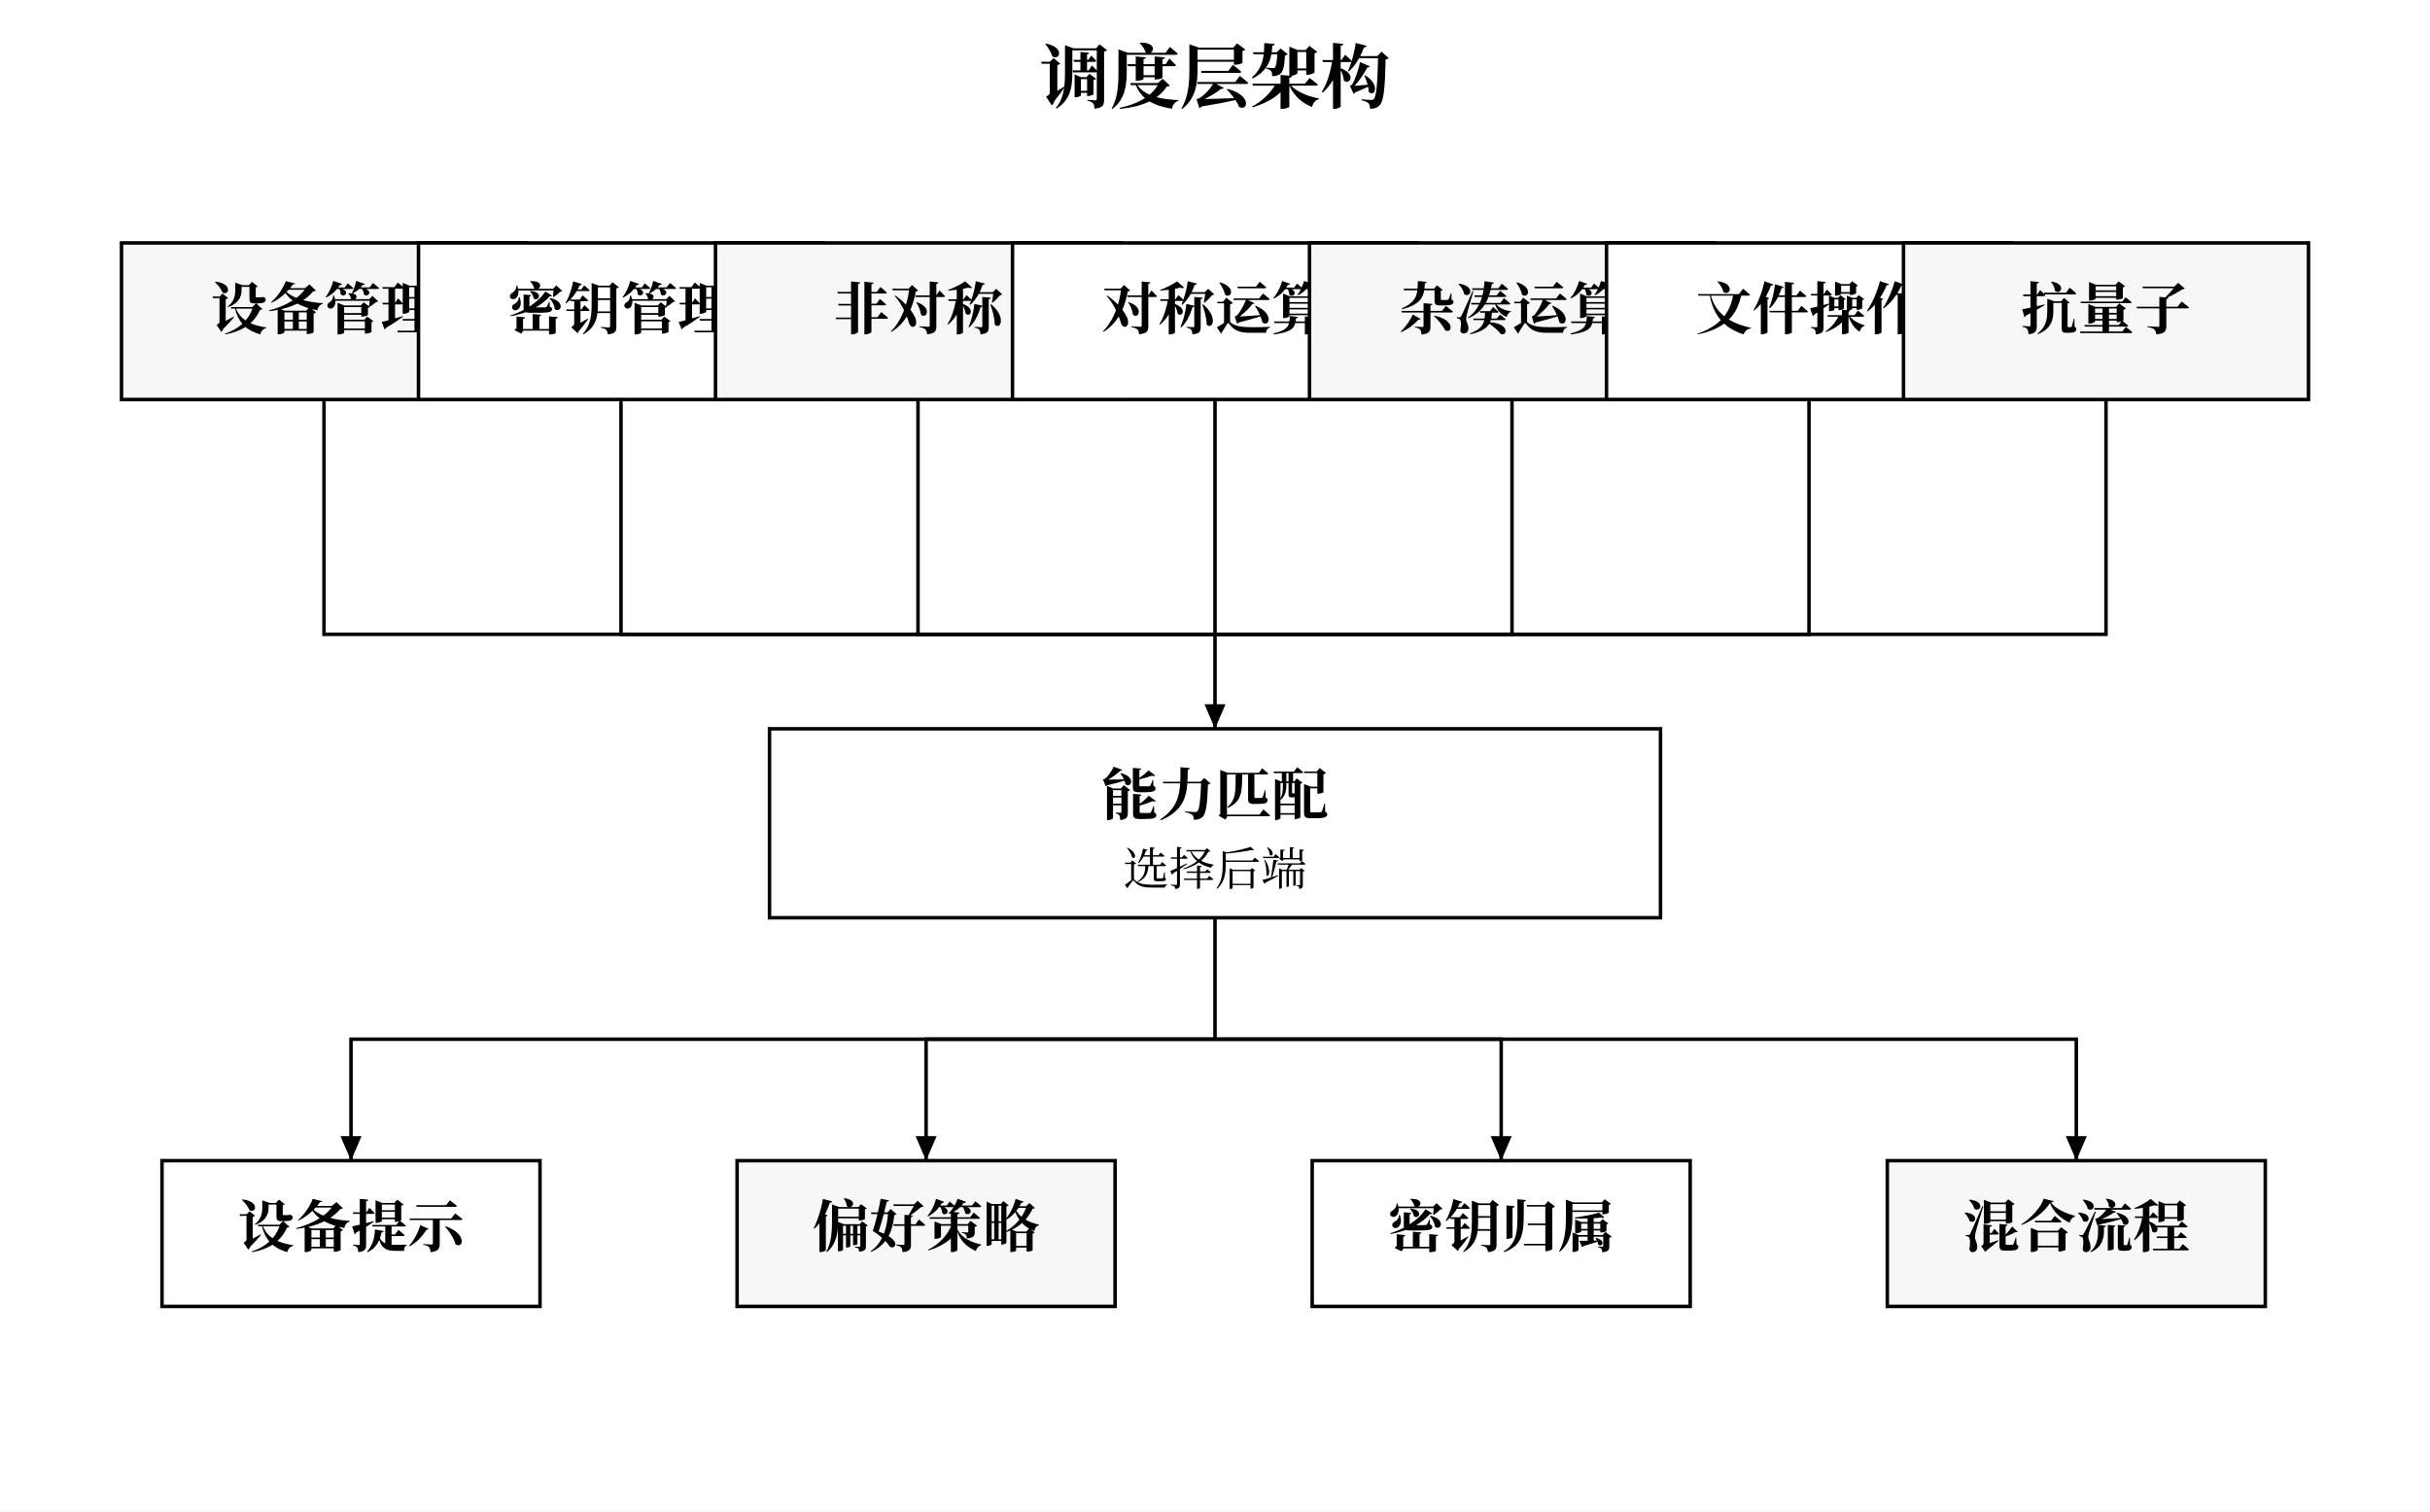
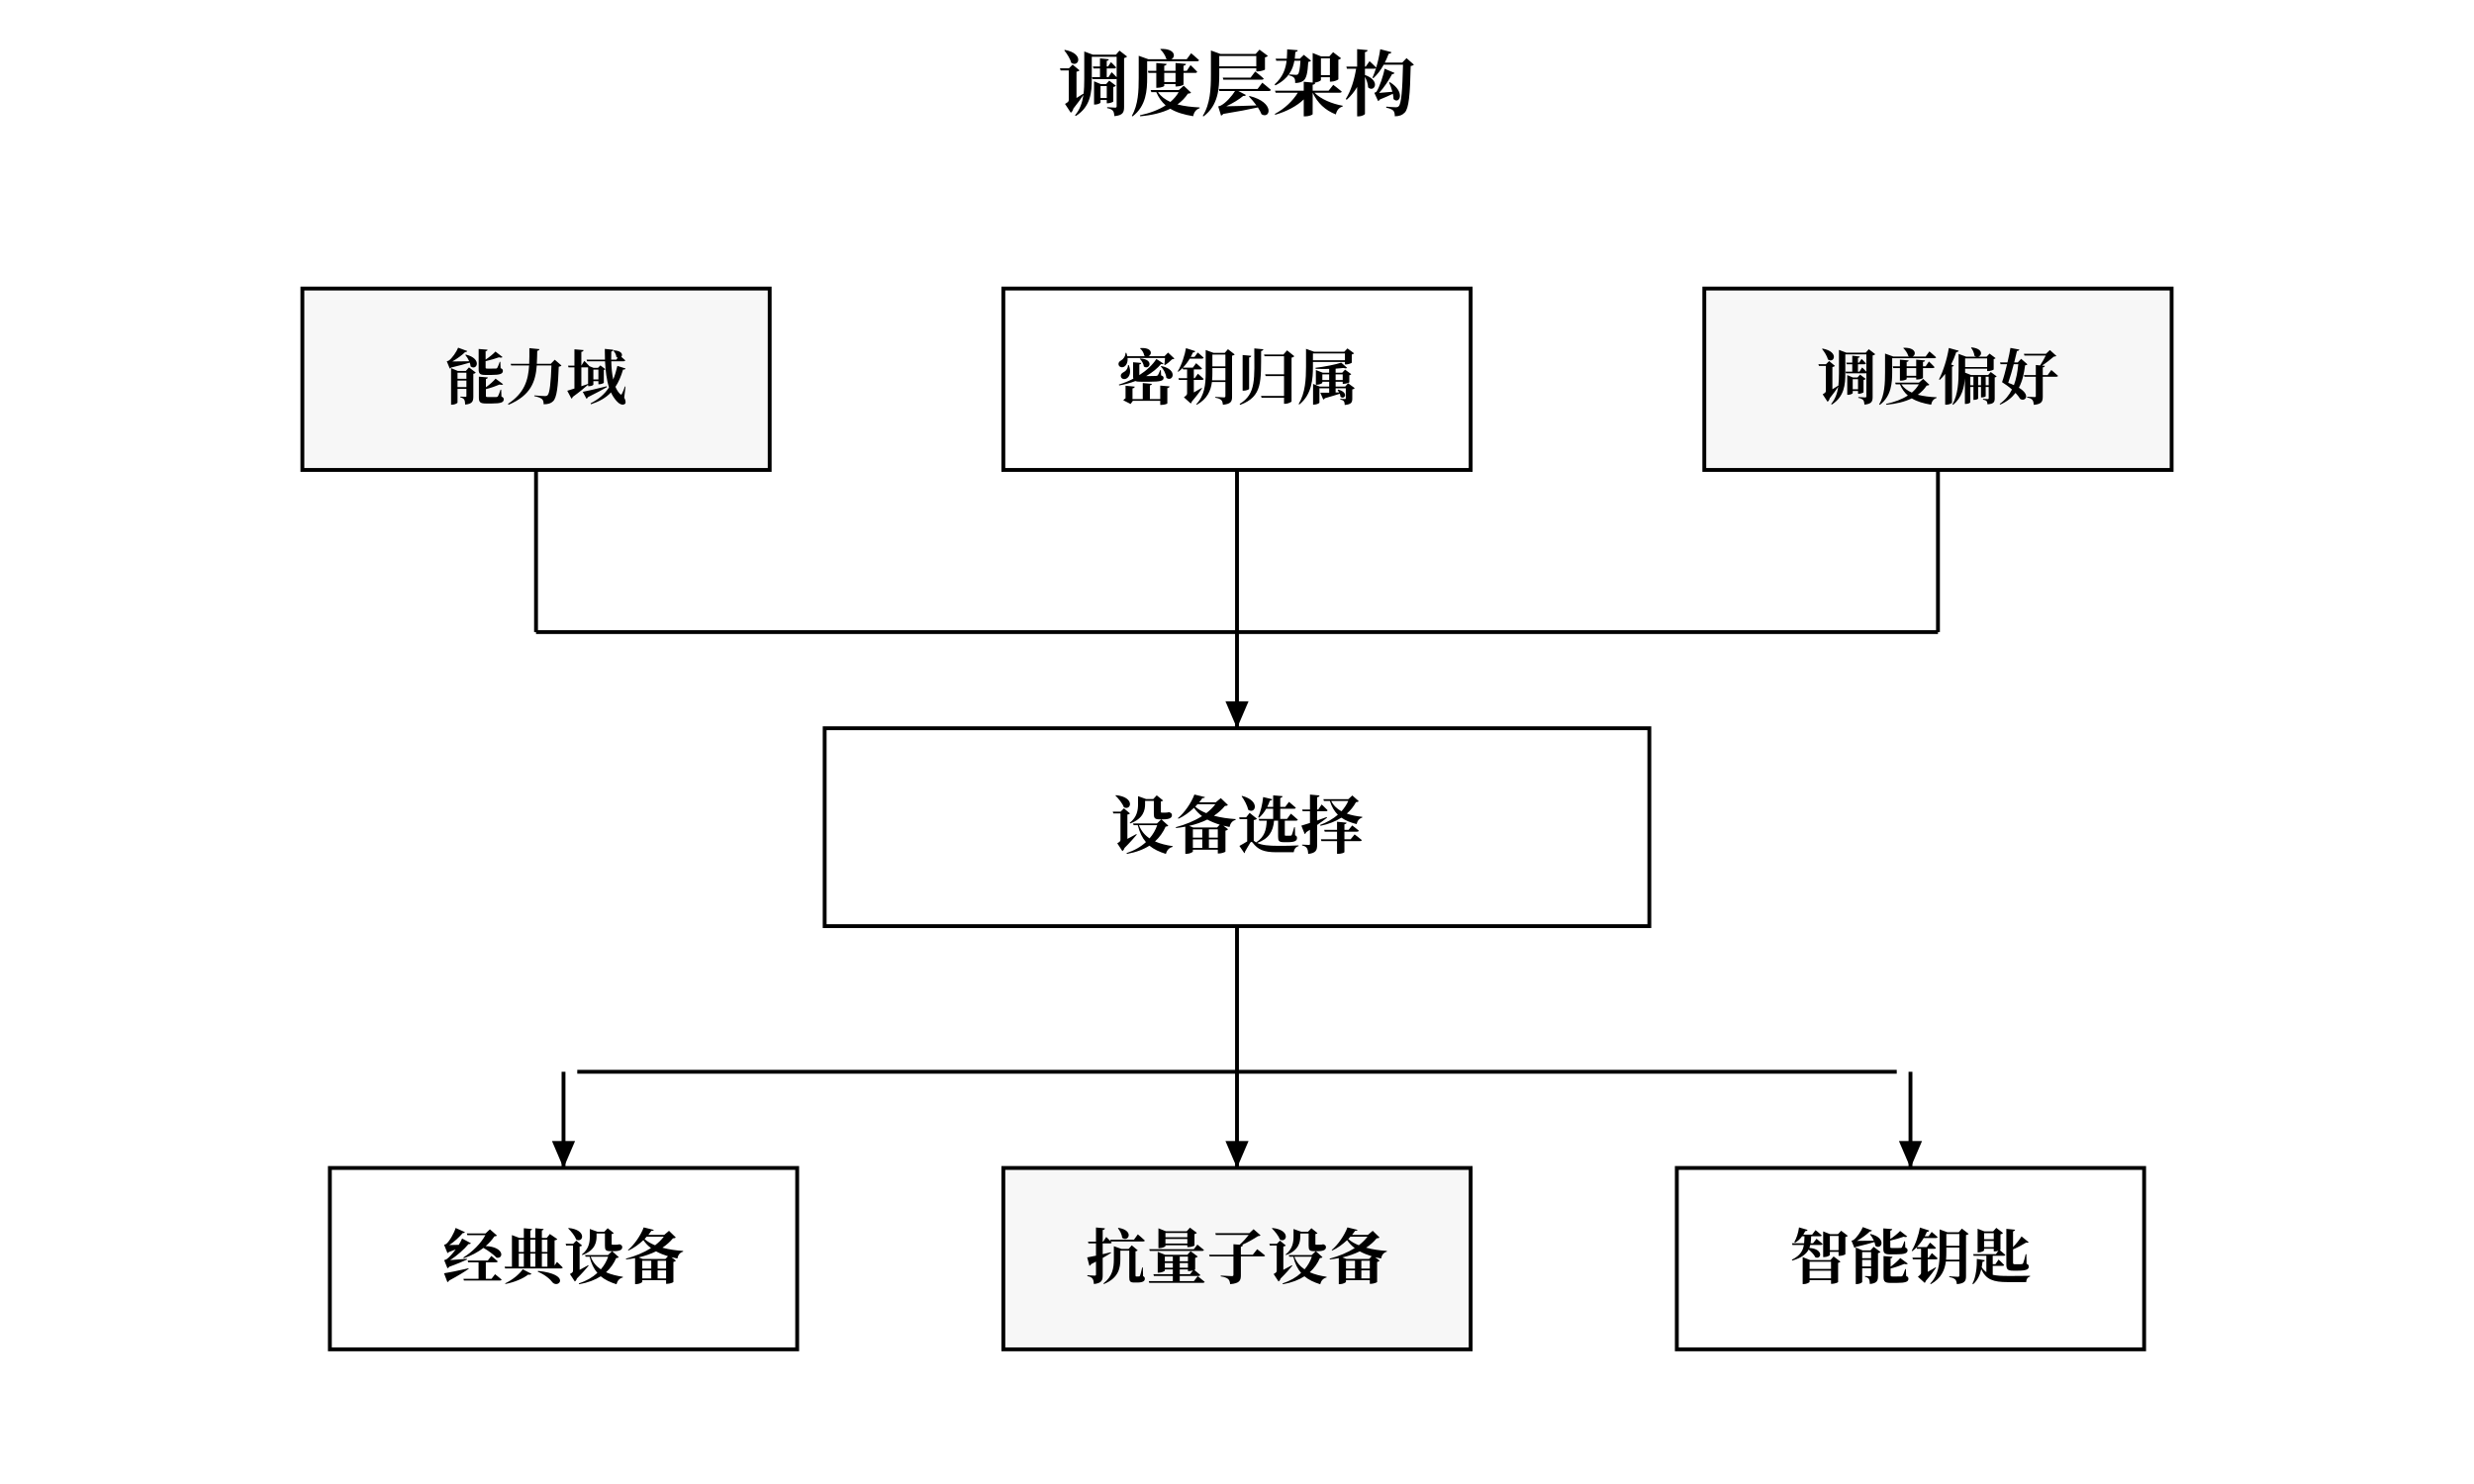
- <svg xmlns="http://www.w3.org/2000/svg" width="900" height="560" viewBox="0 0 900 560">
+ <svg xmlns="http://www.w3.org/2000/svg" width="900" height="540" viewBox="0 0 900 540">
  <defs>
    <marker id="arrow" markerWidth="8" markerHeight="8" refX="7" refY="3" orient="auto" markerUnits="strokeWidth">
      <path d="M0,0 L0,6 L7,3 z" fill="#000000" />
    </marker>
  </defs>
-   <rect x="0" y="0" width="900" height="560" fill="#ffffff" />
-   <text x="450.0" y="38" font-family="SimSun, Songti SC, Noto Serif CJK SC, Microsoft YaHei, Arial, sans-serif" font-size="26" font-weight="bold" text-anchor="middle" fill="#000000">调度层架构</text>
-   <rect x="45" y="90" width="150" height="58" fill="#f7f7f7" stroke="#000000" stroke-width="1.3" />
-   <text x="120.0" y="122" font-family="SimSun, Songti SC, Noto Serif CJK SC, Microsoft YaHei, Arial, sans-serif" font-size="21" font-weight="bold" text-anchor="middle" fill="#000000">设备管理</text>
-   <rect x="155" y="90" width="150" height="58" fill="#ffffff" stroke="#000000" stroke-width="1.3" />
-   <text x="230.0" y="122" font-family="SimSun, Songti SC, Noto Serif CJK SC, Microsoft YaHei, Arial, sans-serif" font-size="21" font-weight="bold" text-anchor="middle" fill="#000000">密钥管理</text>
-   <rect x="265" y="90" width="150" height="58" fill="#f7f7f7" stroke="#000000" stroke-width="1.3" />
-   <text x="340.0" y="122" font-family="SimSun, Songti SC, Noto Serif CJK SC, Microsoft YaHei, Arial, sans-serif" font-size="21" font-weight="bold" text-anchor="middle" fill="#000000">非对称</text>
-   <rect x="375" y="90" width="150" height="58" fill="#ffffff" stroke="#000000" stroke-width="1.3" />
-   <text x="450.0" y="122" font-family="SimSun, Songti SC, Noto Serif CJK SC, Microsoft YaHei, Arial, sans-serif" font-size="21" font-weight="bold" text-anchor="middle" fill="#000000">对称运算</text>
-   <rect x="485" y="90" width="150" height="58" fill="#f7f7f7" stroke="#000000" stroke-width="1.3" />
-   <text x="560.0" y="122" font-family="SimSun, Songti SC, Noto Serif CJK SC, Microsoft YaHei, Arial, sans-serif" font-size="21" font-weight="bold" text-anchor="middle" fill="#000000">杂凑运算</text>
-   <rect x="595" y="90" width="150" height="58" fill="#ffffff" stroke="#000000" stroke-width="1.3" />
-   <text x="670.0" y="122" font-family="SimSun, Songti SC, Noto Serif CJK SC, Microsoft YaHei, Arial, sans-serif" font-size="21" font-weight="bold" text-anchor="middle" fill="#000000">文件操作</text>
-   <rect x="705" y="90" width="150" height="58" fill="#f7f7f7" stroke="#000000" stroke-width="1.3" />
-   <text x="780.0" y="122" font-family="SimSun, Songti SC, Noto Serif CJK SC, Microsoft YaHei, Arial, sans-serif" font-size="21" font-weight="bold" text-anchor="middle" fill="#000000">抗量子</text>
-   <rect x="285" y="270" width="330" height="70" fill="#ffffff" stroke="#000000" stroke-width="1.3" />
-   <text x="450.0" y="302" font-family="SimSun, Songti SC, Noto Serif CJK SC, Microsoft YaHei, Arial, sans-serif" font-size="21" font-weight="bold" text-anchor="middle" fill="#000000">能力匹配</text>
-   <text x="450.0" y="328" font-family="SimSun, Songti SC, Noto Serif CJK SC, Microsoft YaHei, Arial, sans-serif" font-size="17" font-weight="normal" text-anchor="middle" fill="#000000">选择后端</text>
-   <polyline points="120.0,148 120.0,235 450.0,235" fill="none" stroke="#000000" stroke-width="1.3" />
-   <polyline points="230.0,148 230.0,235 450.0,235" fill="none" stroke="#000000" stroke-width="1.3" />
-   <polyline points="340.0,148 340.0,235 450.0,235" fill="none" stroke="#000000" stroke-width="1.3" />
-   <polyline points="450.0,148 450.0,235 450.0,235" fill="none" stroke="#000000" stroke-width="1.3" />
-   <polyline points="560.0,148 560.0,235 450.0,235" fill="none" stroke="#000000" stroke-width="1.3" />
-   <polyline points="670.0,148 670.0,235 450.0,235" fill="none" stroke="#000000" stroke-width="1.3" />
-   <polyline points="780.0,148 780.0,235 450.0,235" fill="none" stroke="#000000" stroke-width="1.3" />
-   <line x1="450.0" y1="235" x2="450.0" y2="270" stroke="#000000" stroke-width="1.3" marker-end="url(#arrow)" />
-   <line x1="450.0" y1="340" x2="450.0" y2="385" stroke="#000000" stroke-width="1.3" />
-   <rect x="60" y="430" width="140" height="54" fill="#ffffff" stroke="#000000" stroke-width="1.3" />
-   <text x="130.0" y="462" font-family="SimSun, Songti SC, Noto Serif CJK SC, Microsoft YaHei, Arial, sans-serif" font-size="21" font-weight="bold" text-anchor="middle" fill="#000000">设备提示</text>
-   <polyline points="450.0,385 130.0,385 130.0,430" fill="none" stroke="#000000" stroke-width="1.3" marker-end="url(#arrow)" />
-   <rect x="273" y="430" width="140" height="54" fill="#f7f7f7" stroke="#000000" stroke-width="1.3" />
-   <text x="343.0" y="462" font-family="SimSun, Songti SC, Noto Serif CJK SC, Microsoft YaHei, Arial, sans-serif" font-size="21" font-weight="bold" text-anchor="middle" fill="#000000">偏好策略</text>
-   <polyline points="450.0,385 343.0,385 343.0,430" fill="none" stroke="#000000" stroke-width="1.3" marker-end="url(#arrow)" />
-   <rect x="486" y="430" width="140" height="54" fill="#ffffff" stroke="#000000" stroke-width="1.3" />
-   <text x="556.0" y="462" font-family="SimSun, Songti SC, Noto Serif CJK SC, Microsoft YaHei, Arial, sans-serif" font-size="21" font-weight="bold" text-anchor="middle" fill="#000000">密钥归属</text>
-   <polyline points="450.0,385 556.0,385 556.0,430" fill="none" stroke="#000000" stroke-width="1.3" marker-end="url(#arrow)" />
-   <rect x="699" y="430" width="140" height="54" fill="#f7f7f7" stroke="#000000" stroke-width="1.3" />
-   <text x="769.0" y="462" font-family="SimSun, Songti SC, Noto Serif CJK SC, Microsoft YaHei, Arial, sans-serif" font-size="21" font-weight="bold" text-anchor="middle" fill="#000000">混合流程</text>
-   <polyline points="450.0,385 769.0,385 769.0,430" fill="none" stroke="#000000" stroke-width="1.3" marker-end="url(#arrow)" />
+   <rect x="0" y="0" width="900" height="540" fill="#ffffff" />
+   <text x="450.0" y="40" font-family="SimSun, Songti SC, Noto Serif CJK SC, Microsoft YaHei, Arial, sans-serif" font-size="26" font-weight="bold" text-anchor="middle" fill="#000000">调度层架构</text>
+   <rect x="110" y="105" width="170" height="66" fill="#f7f7f7" stroke="#000000" stroke-width="1.4" />
+   <text x="195.0" y="138.0" font-family="SimSun, Songti SC, Noto Serif CJK SC, Microsoft YaHei, Arial, sans-serif" font-size="22" font-weight="bold" text-anchor="middle" dominant-baseline="middle" fill="#000000">能力域</text>
+   <line x1="195.0" y1="171" x2="195.0" y2="230" stroke="#000000" stroke-width="1.4" />
+   <rect x="365" y="105" width="170" height="66" fill="#ffffff" stroke="#000000" stroke-width="1.4" />
+   <text x="450.0" y="138.0" font-family="SimSun, Songti SC, Noto Serif CJK SC, Microsoft YaHei, Arial, sans-serif" font-size="22" font-weight="bold" text-anchor="middle" dominant-baseline="middle" fill="#000000">密钥归属</text>
+   <line x1="450.0" y1="171" x2="450.0" y2="230" stroke="#000000" stroke-width="1.4" />
+   <rect x="620" y="105" width="170" height="66" fill="#f7f7f7" stroke="#000000" stroke-width="1.4" />
+   <text x="705.0" y="138.0" font-family="SimSun, Songti SC, Noto Serif CJK SC, Microsoft YaHei, Arial, sans-serif" font-size="22" font-weight="bold" text-anchor="middle" dominant-baseline="middle" fill="#000000">调度偏好</text>
+   <line x1="705.0" y1="171" x2="705.0" y2="230" stroke="#000000" stroke-width="1.4" />
+   <line x1="195.0" y1="230" x2="705.0" y2="230" stroke="#000000" stroke-width="1.4" />
+   <line x1="450" y1="230" x2="450" y2="265" stroke="#000000" stroke-width="1.4" marker-end="url(#arrow)" />
+   <rect x="300" y="265" width="300" height="72" fill="#ffffff" stroke="#000000" stroke-width="1.4" />
+   <text x="450.0" y="301.0" font-family="SimSun, Songti SC, Noto Serif CJK SC, Microsoft YaHei, Arial, sans-serif" font-size="23" font-weight="bold" text-anchor="middle" dominant-baseline="middle" fill="#000000">设备选择</text>
+   <line x1="450" y1="337" x2="450" y2="390" stroke="#000000" stroke-width="1.4" />
+   <line x1="210" y1="390" x2="690" y2="390" stroke="#000000" stroke-width="1.4" />
+   <line x1="205.0" y1="390" x2="205.0" y2="425" stroke="#000000" stroke-width="1.4" marker-end="url(#arrow)" />
+   <rect x="120" y="425" width="170" height="66" fill="#ffffff" stroke="#000000" stroke-width="1.4" />
+   <text x="205.0" y="458.0" font-family="SimSun, Songti SC, Noto Serif CJK SC, Microsoft YaHei, Arial, sans-serif" font-size="22" font-weight="bold" text-anchor="middle" dominant-baseline="middle" fill="#000000">经典设备</text>
+   <line x1="450.0" y1="390" x2="450.0" y2="425" stroke="#000000" stroke-width="1.4" marker-end="url(#arrow)" />
+   <rect x="365" y="425" width="170" height="66" fill="#f7f7f7" stroke="#000000" stroke-width="1.4" />
+   <text x="450.0" y="458.0" font-family="SimSun, Songti SC, Noto Serif CJK SC, Microsoft YaHei, Arial, sans-serif" font-size="22" font-weight="bold" text-anchor="middle" dominant-baseline="middle" fill="#000000">抗量子设备</text>
+   <line x1="695.0" y1="390" x2="695.0" y2="425" stroke="#000000" stroke-width="1.4" marker-end="url(#arrow)" />
+   <rect x="610" y="425" width="170" height="66" fill="#ffffff" stroke="#000000" stroke-width="1.4" />
+   <text x="695.0" y="458.0" font-family="SimSun, Songti SC, Noto Serif CJK SC, Microsoft YaHei, Arial, sans-serif" font-size="22" font-weight="bold" text-anchor="middle" dominant-baseline="middle" fill="#000000">智能钥匙</text>
</svg>
